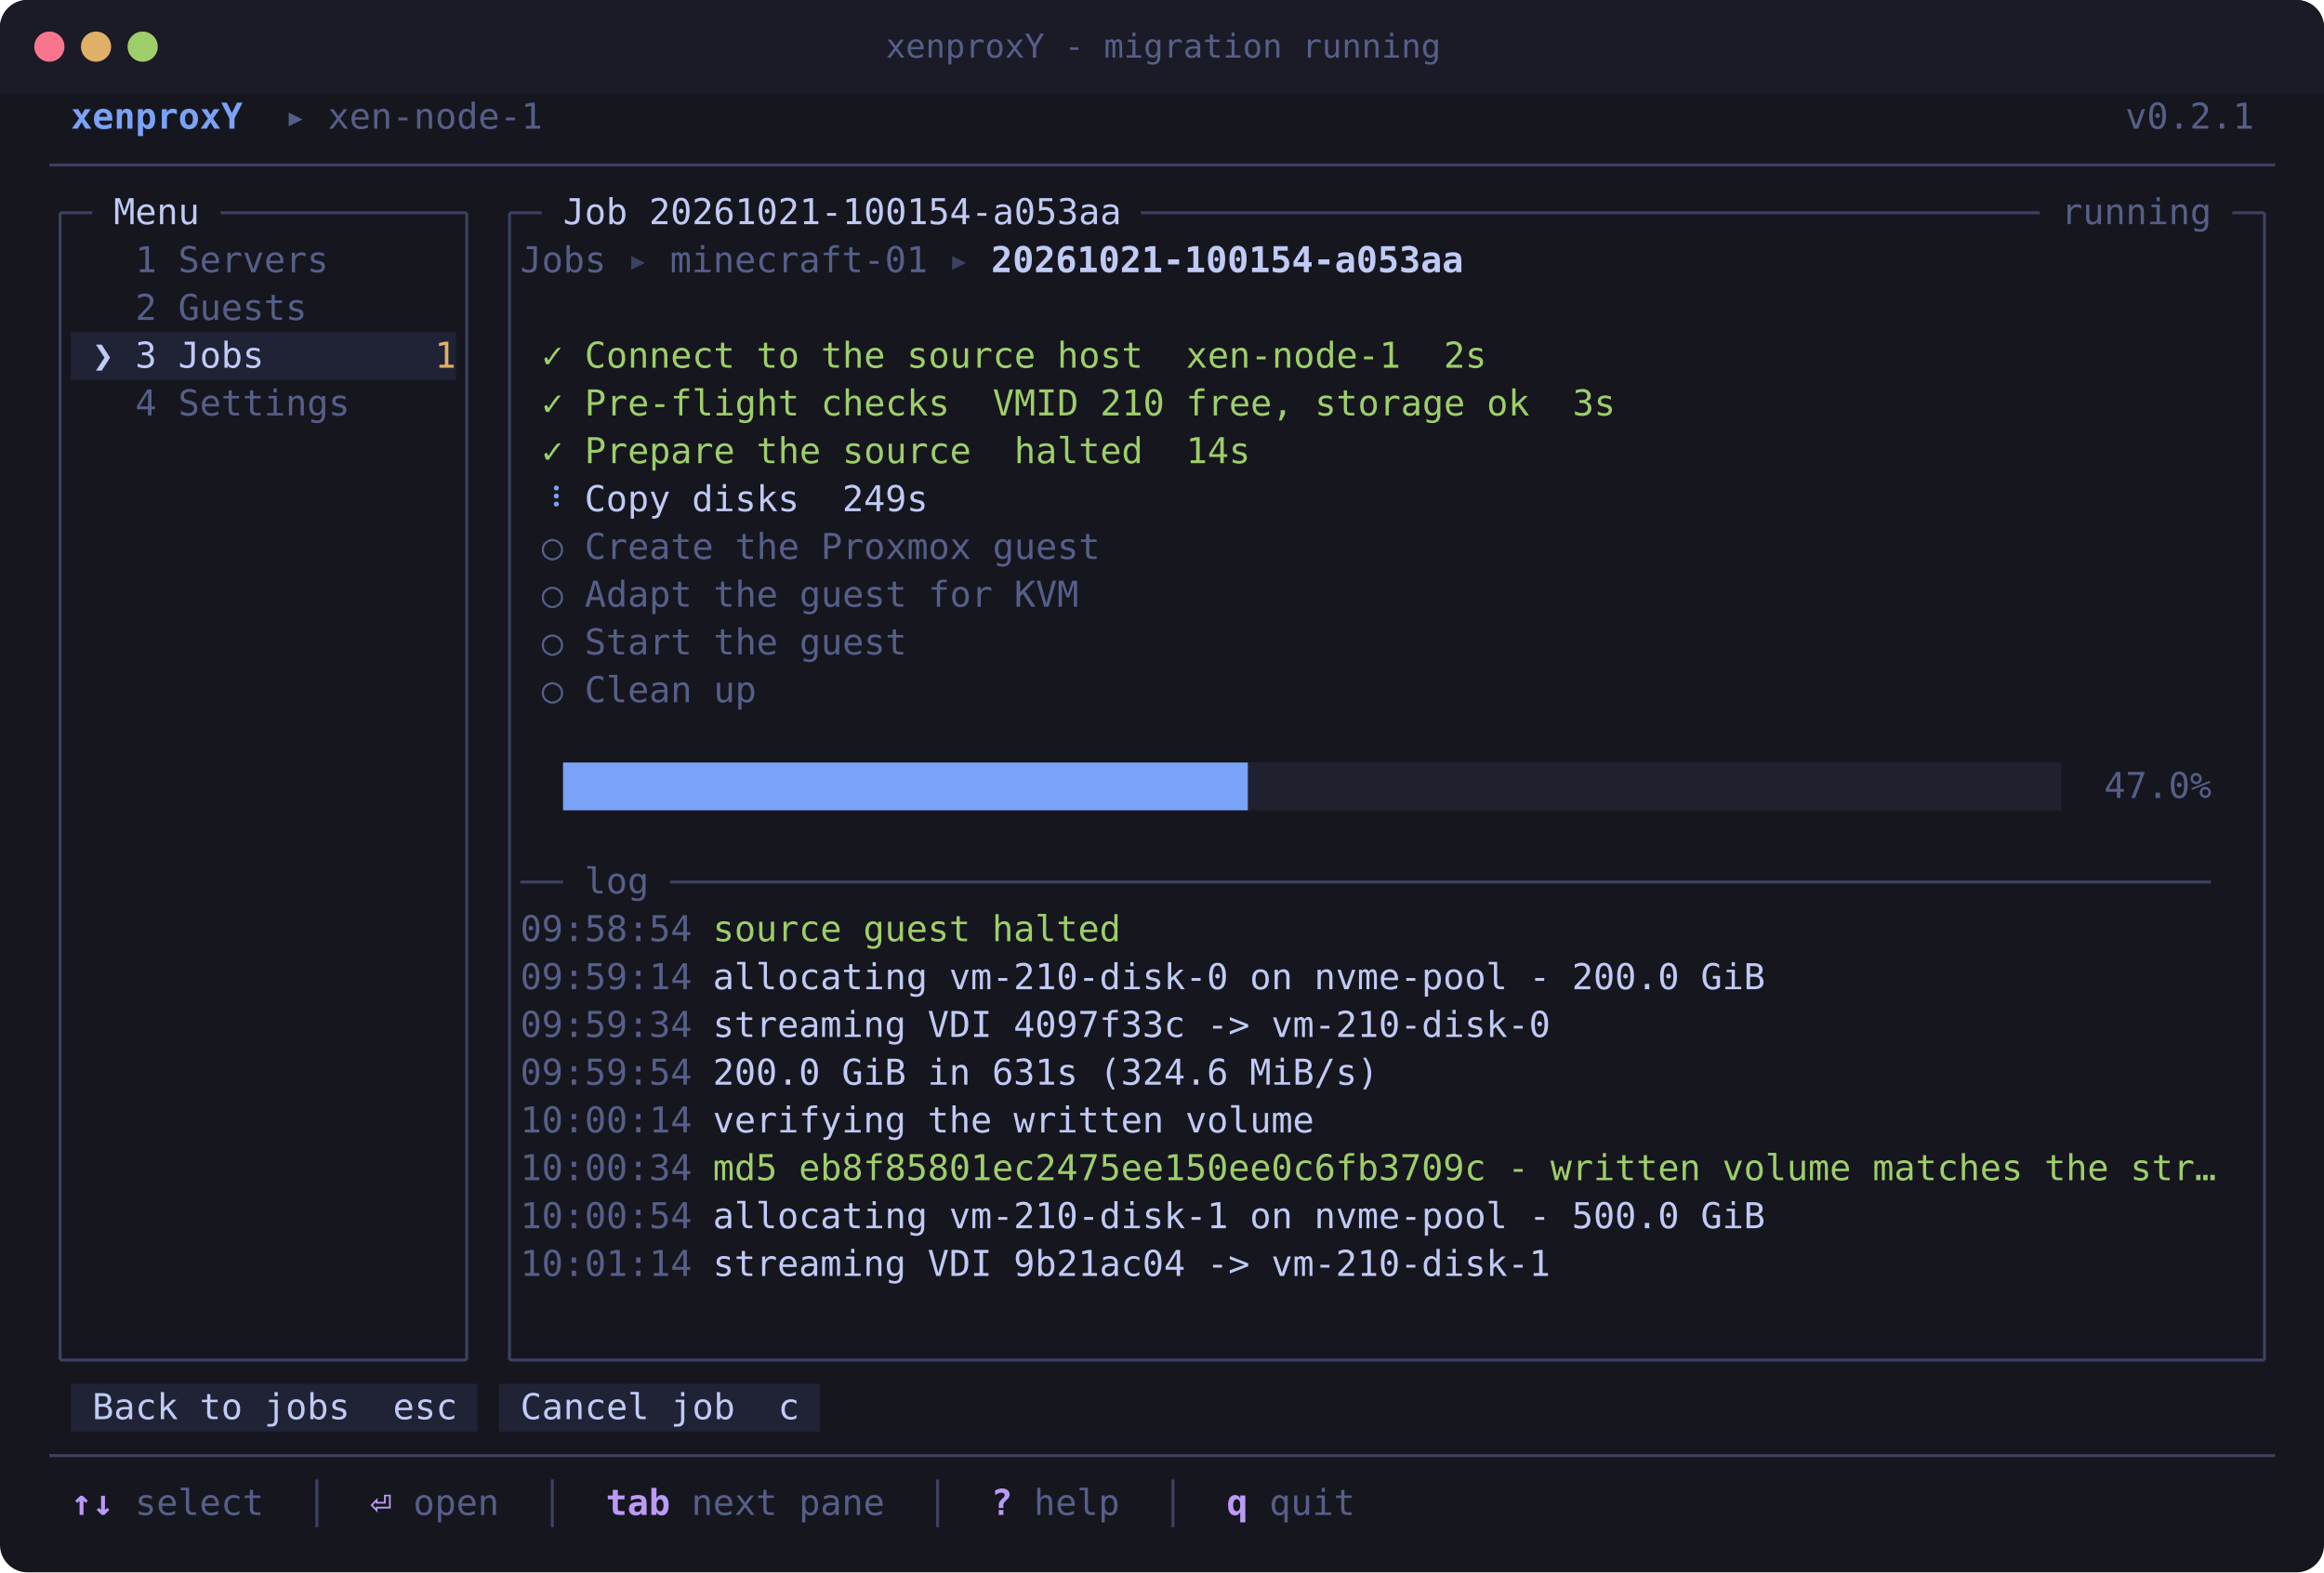
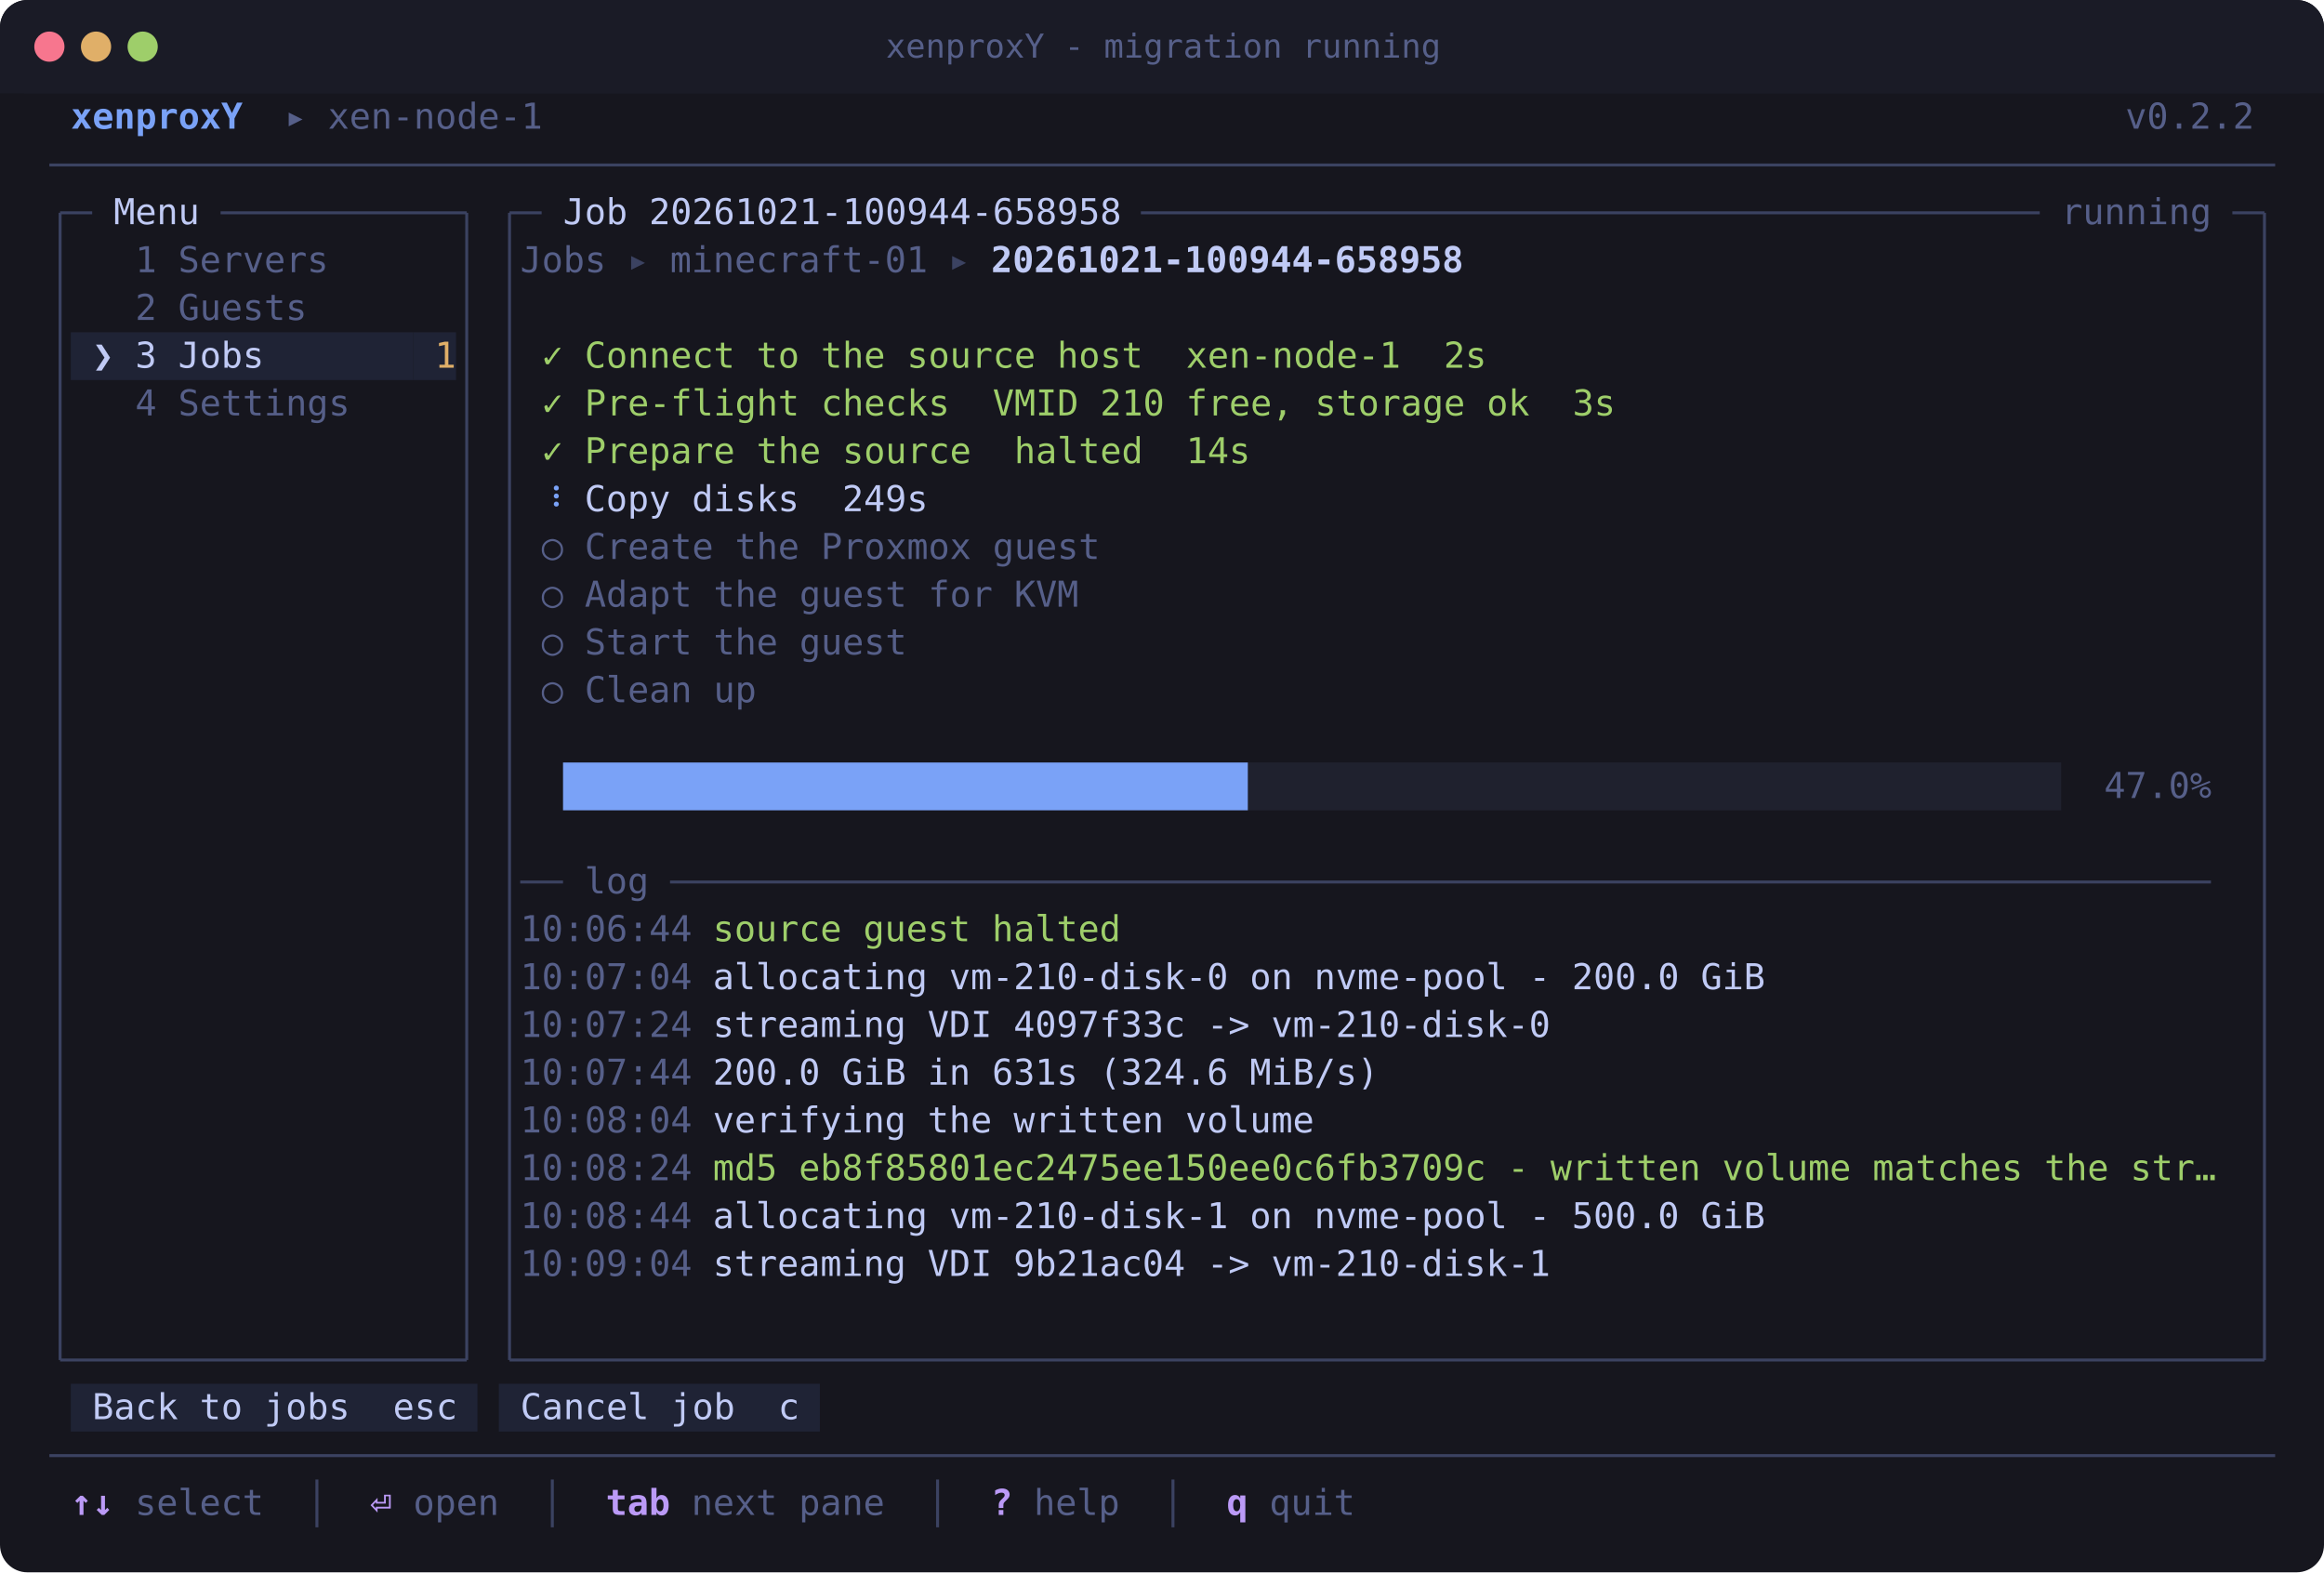
<svg xmlns="http://www.w3.org/2000/svg" width="847" height="573" viewBox="0 0 847 573" font-family="ui-monospace,SFMono-Regular,&quot;SF Mono&quot;,Menlo,Consolas,&quot;DejaVu Sans Mono&quot;,&quot;Liberation Mono&quot;,monospace" font-size="13.0">
  <rect x="0" y="0" width="847" height="573" rx="10" fill="#16161e" />
  <rect x="0" y="0" width="847" height="34" rx="10" fill="#1a1b26" />
  <rect x="0" y="24" width="847" height="10" fill="#1a1b26" />
  <circle cx="18" cy="17" r="5.5" fill="#f7768e" />
  <circle cx="35" cy="17" r="5.5" fill="#e0af68" />
  <circle cx="52" cy="17" r="5.5" fill="#9ece6a" />
  <text x="424" y="21" text-anchor="middle" fill="#565f89" font-size="12.0">xenproxY - migration running</text>
  <text x="18.0" y="46.9" fill="#7aa2f7" xml:space="preserve" textLength="78.00" lengthAdjust="spacing" font-weight="600"> xenproxY </text>
  <text x="96.0" y="46.9" fill="#565f89" xml:space="preserve" textLength="101.40" lengthAdjust="spacing"> ▸ xen-node-1</text>
-   <text x="774.6" y="46.9" fill="#565f89" xml:space="preserve" textLength="54.60" lengthAdjust="spacing">v0.2.1 </text>
+   <text x="774.6" y="46.9" fill="#565f89" xml:space="preserve" textLength="54.60" lengthAdjust="spacing">v0.2.2 </text>
  <text x="33.6" y="81.7" fill="#c0caf5" xml:space="preserve" textLength="46.80" lengthAdjust="spacing"> Menu </text>
-   <text x="197.4" y="81.7" fill="#c0caf5" xml:space="preserve" textLength="218.40" lengthAdjust="spacing"> Job 20261021-100154-a053aa </text>
+   <text x="197.4" y="81.7" fill="#c0caf5" xml:space="preserve" textLength="218.40" lengthAdjust="spacing"> Job 20261021-100944-658958 </text>
  <text x="743.4" y="81.7" fill="#565f89" xml:space="preserve" textLength="70.20" lengthAdjust="spacing"> running </text>
  <text x="25.8" y="99.2" fill="#565f89" xml:space="preserve" textLength="140.40" lengthAdjust="spacing">   1 Servers      </text>
  <text x="189.6" y="99.2" fill="#565f89" xml:space="preserve" textLength="31.20" lengthAdjust="spacing">Jobs</text>
  <text x="220.8" y="99.2" fill="#3b4261" xml:space="preserve" textLength="23.40" lengthAdjust="spacing"> ▸ </text>
  <text x="244.2" y="99.2" fill="#565f89" xml:space="preserve" textLength="93.60" lengthAdjust="spacing">minecraft-01</text>
  <text x="337.8" y="99.2" fill="#3b4261" xml:space="preserve" textLength="23.40" lengthAdjust="spacing"> ▸ </text>
-   <text x="361.2" y="99.2" fill="#c0caf5" xml:space="preserve" textLength="171.60" lengthAdjust="spacing" font-weight="600">20261021-100154-a053aa</text>
+   <text x="361.2" y="99.2" fill="#c0caf5" xml:space="preserve" textLength="171.60" lengthAdjust="spacing" font-weight="600">20261021-100944-658958</text>
  <text x="25.8" y="116.6" fill="#565f89" xml:space="preserve" textLength="140.40" lengthAdjust="spacing">   2 Guests       </text>
  <rect x="25.8" y="121.1" width="124.80" height="17.4" fill="#1f2335" />
  <text x="25.8" y="134.0" fill="#c0caf5" xml:space="preserve" textLength="124.80" lengthAdjust="spacing"> ❯ 3 Jobs       </text>
  <rect x="150.6" y="121.1" width="15.60" height="17.4" fill="#1f2335" />
  <text x="150.6" y="134.0" fill="#e0af68" xml:space="preserve" textLength="15.60" lengthAdjust="spacing"> 1</text>
  <text x="189.6" y="134.0" fill="#9ece6a" xml:space="preserve" textLength="351.00" lengthAdjust="spacing"> ✓ Connect to the source host  xen-node-1  2s</text>
  <text x="25.8" y="151.4" fill="#565f89" xml:space="preserve" textLength="140.40" lengthAdjust="spacing">   4 Settings     </text>
  <text x="189.6" y="151.4" fill="#9ece6a" xml:space="preserve" textLength="397.80" lengthAdjust="spacing"> ✓ Pre-flight checks  VMID 210 free, storage ok  3s</text>
  <text x="189.6" y="168.8" fill="#9ece6a" xml:space="preserve" textLength="265.20" lengthAdjust="spacing"> ✓ Prepare the source  halted  14s</text>
  <text x="197.4" y="186.3" fill="#7aa2f7" xml:space="preserve" textLength="7.80" lengthAdjust="spacing">⠸</text>
  <text x="205.2" y="186.3" fill="#c0caf5" xml:space="preserve" textLength="132.60" lengthAdjust="spacing"> Copy disks  249s</text>
  <text x="189.6" y="203.7" fill="#565f89" xml:space="preserve" textLength="210.60" lengthAdjust="spacing"> ○ Create the Proxmox guest</text>
  <text x="189.6" y="221.1" fill="#565f89" xml:space="preserve" textLength="202.80" lengthAdjust="spacing"> ○ Adapt the guest for KVM</text>
  <text x="189.6" y="238.5" fill="#565f89" xml:space="preserve" textLength="140.40" lengthAdjust="spacing"> ○ Start the guest</text>
  <text x="189.6" y="255.9" fill="#565f89" xml:space="preserve" textLength="85.80" lengthAdjust="spacing"> ○ Clean up</text>
  <rect x="205.20" y="277.88" width="249.60" height="17.42" fill="#7aa2f7" opacity="1.0" />
  <rect x="454.80" y="277.88" width="296.40" height="17.42" fill="#3b4261" opacity="0.25" />
  <text x="751.2" y="290.8" fill="#565f89" xml:space="preserve" textLength="54.60" lengthAdjust="spacing">  47.0%</text>
  <text x="205.2" y="325.6" fill="#565f89" xml:space="preserve" textLength="39.00" lengthAdjust="spacing"> log </text>
-   <text x="189.6" y="343.0" fill="#565f89" xml:space="preserve" textLength="70.20" lengthAdjust="spacing">09:58:54 </text>
+   <text x="189.6" y="343.0" fill="#565f89" xml:space="preserve" textLength="70.20" lengthAdjust="spacing">10:06:44 </text>
  <text x="259.8" y="343.0" fill="#9ece6a" xml:space="preserve" textLength="148.20" lengthAdjust="spacing">source guest halted</text>
-   <text x="189.6" y="360.5" fill="#565f89" xml:space="preserve" textLength="70.20" lengthAdjust="spacing">09:59:14 </text>
+   <text x="189.6" y="360.5" fill="#565f89" xml:space="preserve" textLength="70.20" lengthAdjust="spacing">10:07:04 </text>
  <text x="259.8" y="360.5" fill="#c0caf5" xml:space="preserve" textLength="382.20" lengthAdjust="spacing">allocating vm-210-disk-0 on nvme-pool - 200.0 GiB</text>
-   <text x="189.6" y="377.9" fill="#565f89" xml:space="preserve" textLength="70.20" lengthAdjust="spacing">09:59:34 </text>
+   <text x="189.6" y="377.9" fill="#565f89" xml:space="preserve" textLength="70.20" lengthAdjust="spacing">10:07:24 </text>
  <text x="259.8" y="377.9" fill="#c0caf5" xml:space="preserve" textLength="304.20" lengthAdjust="spacing">streaming VDI 4097f33c -&gt; vm-210-disk-0</text>
-   <text x="189.6" y="395.3" fill="#565f89" xml:space="preserve" textLength="70.20" lengthAdjust="spacing">09:59:54 </text>
+   <text x="189.6" y="395.3" fill="#565f89" xml:space="preserve" textLength="70.20" lengthAdjust="spacing">10:07:44 </text>
  <text x="259.8" y="395.3" fill="#c0caf5" xml:space="preserve" textLength="241.80" lengthAdjust="spacing">200.0 GiB in 631s (324.6 MiB/s)</text>
-   <text x="189.6" y="412.7" fill="#565f89" xml:space="preserve" textLength="70.20" lengthAdjust="spacing">10:00:14 </text>
+   <text x="189.6" y="412.7" fill="#565f89" xml:space="preserve" textLength="70.20" lengthAdjust="spacing">10:08:04 </text>
  <text x="259.8" y="412.7" fill="#c0caf5" xml:space="preserve" textLength="218.40" lengthAdjust="spacing">verifying the written volume</text>
-   <text x="189.6" y="430.1" fill="#565f89" xml:space="preserve" textLength="70.20" lengthAdjust="spacing">10:00:34 </text>
+   <text x="189.6" y="430.1" fill="#565f89" xml:space="preserve" textLength="70.20" lengthAdjust="spacing">10:08:24 </text>
  <text x="259.8" y="430.1" fill="#9ece6a" xml:space="preserve" textLength="546.00" lengthAdjust="spacing">md5 eb8f85801ec2475ee150ee0c6fb3709c - written volume matches the str…</text>
-   <text x="189.6" y="447.6" fill="#565f89" xml:space="preserve" textLength="70.20" lengthAdjust="spacing">10:00:54 </text>
+   <text x="189.6" y="447.6" fill="#565f89" xml:space="preserve" textLength="70.20" lengthAdjust="spacing">10:08:44 </text>
  <text x="259.8" y="447.6" fill="#c0caf5" xml:space="preserve" textLength="382.20" lengthAdjust="spacing">allocating vm-210-disk-1 on nvme-pool - 500.0 GiB</text>
-   <text x="189.6" y="465.0" fill="#565f89" xml:space="preserve" textLength="70.20" lengthAdjust="spacing">10:01:14 </text>
+   <text x="189.6" y="465.0" fill="#565f89" xml:space="preserve" textLength="70.20" lengthAdjust="spacing">10:09:04 </text>
  <text x="259.8" y="465.0" fill="#c0caf5" xml:space="preserve" textLength="304.20" lengthAdjust="spacing">streaming VDI 9b21ac04 -&gt; vm-210-disk-1</text>
  <rect x="25.8" y="504.3" width="148.20" height="17.4" fill="#1f2335" />
  <text x="25.8" y="517.2" fill="#c0caf5" xml:space="preserve" textLength="148.20" lengthAdjust="spacing"> Back to jobs  esc </text>
  <rect x="181.8" y="504.3" width="117.00" height="17.4" fill="#1f2335" />
  <text x="181.8" y="517.2" fill="#c0caf5" xml:space="preserve" textLength="117.00" lengthAdjust="spacing"> Cancel job  c </text>
  <text x="25.8" y="552.1" fill="#bb9af7" xml:space="preserve" textLength="15.60" lengthAdjust="spacing" font-weight="600">↑↓</text>
  <text x="49.2" y="552.1" fill="#565f89" xml:space="preserve" textLength="46.80" lengthAdjust="spacing">select</text>
  <text x="135.0" y="552.1" fill="#bb9af7" xml:space="preserve" textLength="7.80" lengthAdjust="spacing" font-weight="600">⏎</text>
  <text x="150.6" y="552.1" fill="#565f89" xml:space="preserve" textLength="31.20" lengthAdjust="spacing">open</text>
  <text x="220.8" y="552.1" fill="#bb9af7" xml:space="preserve" textLength="23.40" lengthAdjust="spacing" font-weight="600">tab</text>
  <text x="252.0" y="552.1" fill="#565f89" xml:space="preserve" textLength="70.20" lengthAdjust="spacing">next pane</text>
  <text x="361.2" y="552.1" fill="#bb9af7" xml:space="preserve" textLength="7.80" lengthAdjust="spacing" font-weight="600">?</text>
  <text x="376.8" y="552.1" fill="#565f89" xml:space="preserve" textLength="31.20" lengthAdjust="spacing">help</text>
  <text x="447.0" y="552.1" fill="#bb9af7" xml:space="preserve" textLength="7.80" lengthAdjust="spacing" font-weight="600">q</text>
  <text x="462.6" y="552.1" fill="#565f89" xml:space="preserve" textLength="31.20" lengthAdjust="spacing">quit</text>
  <path d="M18.00,60.13L21.90,60.13M21.90,60.13L25.80,60.13M25.80,60.13L29.70,60.13M29.70,60.13L33.60,60.13M33.60,60.13L37.50,60.13M37.50,60.13L41.40,60.13M41.40,60.13L45.30,60.13M45.30,60.13L49.20,60.13M49.20,60.13L53.10,60.13M53.10,60.13L57.00,60.13M57.00,60.13L60.90,60.13M60.90,60.13L64.80,60.13M64.80,60.13L68.70,60.13M68.70,60.13L72.60,60.13M72.60,60.13L76.50,60.13M76.50,60.13L80.40,60.13M80.40,60.13L84.30,60.13M84.30,60.13L88.20,60.13M88.20,60.13L92.10,60.13M92.10,60.13L96.00,60.13M96.00,60.13L99.90,60.13M99.90,60.13L103.80,60.13M103.80,60.13L107.70,60.13M107.70,60.13L111.60,60.13M111.60,60.13L115.50,60.13M115.50,60.13L119.40,60.13M119.40,60.13L123.30,60.13M123.30,60.13L127.20,60.13M127.20,60.13L131.10,60.13M131.10,60.13L135.00,60.13M135.00,60.13L138.90,60.13M138.90,60.13L142.80,60.13M142.80,60.13L146.70,60.13M146.70,60.13L150.60,60.13M150.60,60.13L154.50,60.13M154.50,60.13L158.40,60.13M158.40,60.13L162.30,60.13M162.30,60.13L166.20,60.13M166.20,60.13L170.10,60.13M170.10,60.13L174.00,60.13M174.00,60.13L177.90,60.13M177.90,60.13L181.80,60.13M181.80,60.13L185.70,60.13M185.70,60.13L189.60,60.13M189.60,60.13L193.50,60.13M193.50,60.13L197.40,60.13M197.40,60.13L201.30,60.13M201.30,60.13L205.20,60.13M205.20,60.13L209.10,60.13M209.10,60.13L213.00,60.13M213.00,60.13L216.90,60.13M216.90,60.13L220.80,60.13M220.80,60.13L224.70,60.13M224.70,60.13L228.60,60.13M228.60,60.13L232.50,60.13M232.50,60.13L236.40,60.13M236.40,60.13L240.30,60.13M240.30,60.13L244.20,60.13M244.20,60.13L248.10,60.13M248.10,60.13L252.00,60.13M252.00,60.13L255.90,60.13M255.90,60.13L259.80,60.13M259.80,60.13L263.70,60.13M263.70,60.13L267.60,60.13M267.60,60.13L271.50,60.13M271.50,60.13L275.40,60.13M275.40,60.13L279.30,60.13M279.30,60.13L283.20,60.13M283.20,60.13L287.10,60.13M287.10,60.13L291.00,60.13M291.00,60.13L294.90,60.13M294.90,60.13L298.80,60.13M298.80,60.13L302.70,60.13M302.70,60.13L306.60,60.13M306.60,60.13L310.50,60.13M310.50,60.13L314.40,60.13M314.40,60.13L318.30,60.13M318.30,60.13L322.20,60.13M322.20,60.13L326.10,60.13M326.10,60.13L330.00,60.13M330.00,60.13L333.90,60.13M333.90,60.13L337.80,60.13M337.80,60.13L341.70,60.13M341.70,60.13L345.60,60.13M345.60,60.13L349.50,60.13M349.50,60.13L353.40,60.13M353.40,60.13L357.30,60.13M357.30,60.13L361.20,60.13M361.20,60.13L365.10,60.13M365.10,60.13L369.00,60.13M369.00,60.13L372.90,60.13M372.90,60.13L376.80,60.13M376.80,60.13L380.70,60.13M380.70,60.13L384.60,60.13M384.60,60.13L388.50,60.13M388.50,60.13L392.40,60.13M392.40,60.13L396.30,60.13M396.30,60.13L400.20,60.13M400.20,60.13L404.10,60.13M404.10,60.13L408.00,60.13M408.00,60.13L411.90,60.13M411.90,60.13L415.80,60.13M415.80,60.13L419.70,60.13M419.70,60.13L423.60,60.13M423.60,60.13L427.50,60.13M427.50,60.13L431.40,60.13M431.40,60.13L435.30,60.13M435.30,60.13L439.20,60.13M439.20,60.13L443.10,60.13M443.10,60.13L447.00,60.13M447.00,60.13L450.90,60.13M450.90,60.13L454.80,60.13M454.80,60.13L458.70,60.13M458.70,60.13L462.60,60.13M462.60,60.13L466.50,60.13M466.50,60.13L470.40,60.13M470.40,60.13L474.30,60.13M474.30,60.13L478.20,60.13M478.20,60.13L482.10,60.13M482.10,60.13L486.00,60.13M486.00,60.13L489.90,60.13M489.90,60.13L493.80,60.13M493.80,60.13L497.70,60.13M497.70,60.13L501.60,60.13M501.60,60.13L505.50,60.13M505.50,60.13L509.40,60.13M509.40,60.13L513.30,60.13M513.30,60.13L517.20,60.13M517.20,60.13L521.10,60.13M521.10,60.13L525.00,60.13M525.00,60.13L528.90,60.13M528.90,60.13L532.80,60.13M532.80,60.13L536.70,60.13M536.70,60.13L540.60,60.13M540.60,60.13L544.50,60.13M544.50,60.13L548.40,60.13M548.40,60.13L552.30,60.13M552.30,60.13L556.20,60.13M556.20,60.13L560.10,60.13M560.10,60.13L564.00,60.13M564.00,60.13L567.90,60.13M567.90,60.13L571.80,60.13M571.80,60.13L575.70,60.13M575.70,60.13L579.60,60.13M579.60,60.13L583.50,60.13M583.50,60.13L587.40,60.13M587.40,60.13L591.30,60.13M591.30,60.13L595.20,60.13M595.20,60.13L599.10,60.13M599.10,60.13L603.00,60.13M603.00,60.13L606.90,60.13M606.90,60.13L610.80,60.13M610.80,60.13L614.70,60.13M614.70,60.13L618.60,60.13M618.60,60.13L622.50,60.13M622.50,60.13L626.40,60.13M626.40,60.13L630.30,60.13M630.30,60.13L634.20,60.13M634.20,60.13L638.10,60.13M638.10,60.13L642.00,60.13M642.00,60.13L645.90,60.13M645.90,60.13L649.80,60.13M649.80,60.13L653.70,60.13M653.70,60.13L657.60,60.13M657.60,60.13L661.50,60.13M661.50,60.13L665.40,60.13M665.40,60.13L669.30,60.13M669.30,60.13L673.20,60.13M673.20,60.13L677.10,60.13M677.10,60.13L681.00,60.13M681.00,60.13L684.90,60.13M684.90,60.13L688.80,60.13M688.80,60.13L692.70,60.13M692.70,60.13L696.60,60.13M696.60,60.13L700.50,60.13M700.50,60.13L704.40,60.13M704.40,60.13L708.30,60.13M708.30,60.13L712.20,60.13M712.20,60.13L716.10,60.13M716.10,60.13L720.00,60.13M720.00,60.13L723.90,60.13M723.90,60.13L727.80,60.13M727.80,60.13L731.70,60.13M731.70,60.13L735.60,60.13M735.60,60.13L739.50,60.13M739.50,60.13L743.40,60.13M743.40,60.13L747.30,60.13M747.30,60.13L751.20,60.13M751.20,60.13L755.10,60.13M755.10,60.13L759.00,60.13M759.00,60.13L762.90,60.13M762.90,60.13L766.80,60.13M766.80,60.13L770.70,60.13M770.70,60.13L774.60,60.13M774.60,60.13L778.50,60.13M778.50,60.13L782.40,60.13M782.40,60.13L786.30,60.13M786.30,60.13L790.20,60.13M790.20,60.13L794.10,60.13M794.10,60.13L798.00,60.13M798.00,60.13L801.90,60.13M801.90,60.13L805.80,60.13M805.80,60.13L809.70,60.13M809.70,60.13L813.60,60.13M813.60,60.13L817.50,60.13M817.50,60.13L821.40,60.13M821.40,60.13L825.30,60.13M825.30,60.13L829.20,60.13M21.90,77.55L25.80,77.55M21.90,77.55L21.90,86.26M25.80,77.55L29.70,77.55M29.70,77.55L33.60,77.55M80.40,77.55L84.30,77.55M84.30,77.55L88.20,77.55M88.20,77.55L92.10,77.55M92.10,77.55L96.00,77.55M96.00,77.55L99.90,77.55M99.90,77.55L103.80,77.55M103.80,77.55L107.70,77.55M107.70,77.55L111.60,77.55M111.60,77.55L115.50,77.55M115.50,77.55L119.40,77.55M119.40,77.55L123.30,77.55M123.30,77.55L127.20,77.55M127.20,77.55L131.10,77.55M131.10,77.55L135.00,77.55M135.00,77.55L138.90,77.55M138.90,77.55L142.80,77.55M142.80,77.55L146.70,77.55M146.70,77.55L150.60,77.55M150.60,77.55L154.50,77.55M154.50,77.55L158.40,77.55M158.40,77.55L162.30,77.55M162.30,77.55L166.20,77.55M166.20,77.55L170.10,77.55M170.10,77.55L170.10,86.26M185.70,77.55L189.60,77.55M185.70,77.55L185.70,86.26M189.60,77.55L193.50,77.55M193.50,77.55L197.40,77.55M415.80,77.55L419.70,77.55M419.70,77.55L423.60,77.55M423.60,77.55L427.50,77.55M427.50,77.55L431.40,77.55M431.40,77.55L435.30,77.55M435.30,77.55L439.20,77.55M439.20,77.55L443.10,77.55M443.10,77.55L447.00,77.55M447.00,77.55L450.90,77.55M450.90,77.55L454.80,77.55M454.80,77.55L458.70,77.55M458.70,77.55L462.60,77.55M462.60,77.55L466.50,77.55M466.50,77.55L470.40,77.55M470.40,77.55L474.30,77.55M474.30,77.55L478.20,77.55M478.20,77.55L482.10,77.55M482.10,77.55L486.00,77.55M486.00,77.55L489.90,77.55M489.90,77.55L493.80,77.55M493.80,77.55L497.70,77.55M497.70,77.55L501.60,77.55M501.60,77.55L505.50,77.55M505.50,77.55L509.40,77.55M509.40,77.55L513.30,77.55M513.30,77.55L517.20,77.55M517.20,77.55L521.10,77.55M521.10,77.55L525.00,77.55M525.00,77.55L528.90,77.55M528.90,77.55L532.80,77.55M532.80,77.55L536.70,77.55M536.70,77.55L540.60,77.55M540.60,77.55L544.50,77.55M544.50,77.55L548.40,77.55M548.40,77.55L552.30,77.55M552.30,77.55L556.20,77.55M556.20,77.55L560.10,77.55M560.10,77.55L564.00,77.55M564.00,77.55L567.90,77.55M567.90,77.55L571.80,77.55M571.80,77.55L575.70,77.55M575.70,77.55L579.60,77.55M579.60,77.55L583.50,77.55M583.50,77.55L587.40,77.55M587.40,77.55L591.30,77.55M591.30,77.55L595.20,77.55M595.20,77.55L599.10,77.55M599.10,77.55L603.00,77.55M603.00,77.55L606.90,77.55M606.90,77.55L610.80,77.55M610.80,77.55L614.70,77.55M614.70,77.55L618.60,77.55M618.60,77.55L622.50,77.55M622.50,77.55L626.40,77.55M626.40,77.55L630.30,77.55M630.30,77.55L634.20,77.55M634.20,77.55L638.10,77.55M638.10,77.55L642.00,77.55M642.00,77.55L645.90,77.55M645.90,77.55L649.80,77.55M649.80,77.55L653.70,77.55M653.70,77.55L657.60,77.55M657.60,77.55L661.50,77.55M661.50,77.55L665.40,77.55M665.40,77.55L669.30,77.55M669.30,77.55L673.20,77.55M673.20,77.55L677.10,77.55M677.10,77.55L681.00,77.55M681.00,77.55L684.90,77.55M684.90,77.55L688.80,77.55M688.80,77.55L692.70,77.55M692.70,77.55L696.60,77.55M696.60,77.55L700.50,77.55M700.50,77.55L704.40,77.55M704.40,77.55L708.30,77.55M708.30,77.55L712.20,77.55M712.20,77.55L716.10,77.55M716.10,77.55L720.00,77.55M720.00,77.55L723.90,77.55M723.90,77.55L727.80,77.55M727.80,77.55L731.70,77.55M731.70,77.55L735.60,77.55M735.60,77.55L739.50,77.55M739.50,77.55L743.40,77.55M813.60,77.55L817.50,77.55M817.50,77.55L821.40,77.55M821.40,77.55L825.30,77.55M825.30,77.55L825.30,86.26M21.90,86.26L21.90,94.97M21.90,94.97L21.90,103.68M170.10,86.26L170.10,94.97M170.10,94.97L170.10,103.68M185.70,86.26L185.70,94.97M185.70,94.97L185.70,103.68M825.30,86.26L825.30,94.97M825.30,94.97L825.30,103.68M21.90,103.68L21.90,112.39M21.90,112.39L21.90,121.10M170.10,103.68L170.10,112.39M170.10,112.39L170.10,121.10M185.70,103.68L185.70,112.39M185.70,112.39L185.70,121.10M825.30,103.68L825.30,112.39M825.30,112.39L825.30,121.10M21.90,121.10L21.90,129.81M21.90,129.81L21.90,138.52M170.10,121.10L170.10,129.81M170.10,129.81L170.10,138.52M185.70,121.10L185.70,129.81M185.70,129.81L185.70,138.52M825.30,121.10L825.30,129.81M825.30,129.81L825.30,138.52M21.90,138.52L21.90,147.23M21.90,147.23L21.90,155.94M170.10,138.52L170.10,147.23M170.10,147.23L170.10,155.94M185.70,138.52L185.70,147.23M185.70,147.23L185.70,155.94M825.30,138.52L825.30,147.23M825.30,147.23L825.30,155.94M21.90,155.94L21.90,164.65M21.90,164.65L21.90,173.36M170.10,155.94L170.10,164.65M170.10,164.65L170.10,173.36M185.70,155.94L185.70,164.65M185.70,164.65L185.70,173.36M825.30,155.94L825.30,164.65M825.30,164.65L825.30,173.36M21.90,173.36L21.90,182.07M21.90,182.07L21.90,190.78M170.10,173.36L170.10,182.07M170.10,182.07L170.10,190.78M185.70,173.36L185.70,182.07M185.70,182.07L185.70,190.78M825.30,173.36L825.30,182.07M825.30,182.07L825.30,190.78M21.90,190.78L21.90,199.49M21.90,199.49L21.90,208.20M170.10,190.78L170.10,199.49M170.10,199.49L170.10,208.20M185.70,190.78L185.70,199.49M185.70,199.49L185.70,208.20M825.30,190.78L825.30,199.49M825.30,199.49L825.30,208.20M21.90,208.20L21.90,216.91M21.90,216.91L21.90,225.62M170.10,208.20L170.10,216.91M170.10,216.91L170.10,225.62M185.70,208.20L185.70,216.91M185.70,216.91L185.70,225.62M825.30,208.20L825.30,216.91M825.30,216.91L825.30,225.62M21.90,225.62L21.90,234.33M21.90,234.33L21.90,243.04M170.10,225.62L170.10,234.33M170.10,234.33L170.10,243.04M185.70,225.62L185.70,234.33M185.70,234.33L185.70,243.04M825.30,225.62L825.30,234.33M825.30,234.33L825.30,243.04M21.90,243.04L21.90,251.75M21.90,251.75L21.90,260.46M170.10,243.04L170.10,251.75M170.10,251.75L170.10,260.46M185.70,243.04L185.70,251.75M185.70,251.75L185.70,260.46M825.30,243.04L825.30,251.75M825.30,251.75L825.30,260.46M21.90,260.46L21.90,269.17M21.90,269.17L21.90,277.88M170.10,260.46L170.10,269.17M170.10,269.17L170.10,277.88M185.70,260.46L185.70,269.17M185.70,269.17L185.70,277.88M825.30,260.46L825.30,269.17M825.30,269.17L825.30,277.88M21.90,277.88L21.90,286.59M21.90,286.59L21.90,295.30M170.10,277.88L170.10,286.59M170.10,286.59L170.10,295.30M185.70,277.88L185.70,286.59M185.70,286.59L185.70,295.30M825.30,277.88L825.30,286.59M825.30,286.59L825.30,295.30M21.90,295.30L21.90,304.01M21.90,304.01L21.90,312.72M170.10,295.30L170.10,304.01M170.10,304.01L170.10,312.72M185.70,295.30L185.70,304.01M185.70,304.01L185.70,312.72M825.30,295.30L825.30,304.01M825.30,304.01L825.30,312.72M21.90,312.72L21.90,321.43M21.90,321.43L21.90,330.14M170.10,312.72L170.10,321.43M170.10,321.43L170.10,330.14M185.70,312.72L185.70,321.43M185.70,321.43L185.70,330.14M189.60,321.43L193.50,321.43M193.50,321.43L197.40,321.43M197.40,321.43L201.30,321.43M201.30,321.43L205.20,321.43M244.20,321.43L248.10,321.43M248.10,321.43L252.00,321.43M252.00,321.43L255.90,321.43M255.90,321.43L259.80,321.43M259.80,321.43L263.70,321.43M263.70,321.43L267.60,321.43M267.60,321.43L271.50,321.43M271.50,321.43L275.40,321.43M275.40,321.43L279.30,321.43M279.30,321.43L283.20,321.43M283.20,321.43L287.10,321.43M287.10,321.43L291.00,321.43M291.00,321.43L294.90,321.43M294.90,321.43L298.80,321.43M298.80,321.43L302.70,321.43M302.70,321.43L306.60,321.43M306.60,321.43L310.50,321.43M310.50,321.43L314.40,321.43M314.40,321.43L318.30,321.43M318.30,321.43L322.20,321.43M322.20,321.43L326.10,321.43M326.10,321.43L330.00,321.43M330.00,321.43L333.90,321.43M333.90,321.43L337.80,321.43M337.80,321.43L341.70,321.43M341.70,321.43L345.60,321.43M345.60,321.43L349.50,321.43M349.50,321.43L353.40,321.43M353.40,321.43L357.30,321.43M357.30,321.43L361.20,321.43M361.20,321.43L365.10,321.43M365.10,321.43L369.00,321.43M369.00,321.43L372.90,321.43M372.90,321.43L376.80,321.43M376.80,321.43L380.70,321.43M380.70,321.43L384.60,321.43M384.60,321.43L388.50,321.43M388.50,321.43L392.40,321.43M392.40,321.43L396.30,321.43M396.30,321.43L400.20,321.43M400.20,321.43L404.10,321.43M404.10,321.43L408.00,321.43M408.00,321.43L411.90,321.43M411.90,321.43L415.80,321.43M415.80,321.43L419.70,321.43M419.70,321.43L423.60,321.43M423.60,321.43L427.50,321.43M427.50,321.43L431.40,321.43M431.40,321.43L435.30,321.43M435.30,321.43L439.20,321.43M439.20,321.43L443.10,321.43M443.10,321.43L447.00,321.43M447.00,321.43L450.90,321.43M450.90,321.43L454.80,321.43M454.80,321.43L458.70,321.43M458.70,321.43L462.60,321.43M462.60,321.43L466.50,321.43M466.50,321.43L470.40,321.43M470.40,321.43L474.30,321.43M474.30,321.43L478.20,321.43M478.20,321.43L482.10,321.43M482.10,321.43L486.00,321.43M486.00,321.43L489.90,321.43M489.90,321.43L493.80,321.43M493.80,321.43L497.70,321.43M497.70,321.43L501.60,321.43M501.60,321.43L505.50,321.43M505.50,321.43L509.40,321.43M509.40,321.43L513.30,321.43M513.30,321.43L517.20,321.43M517.20,321.43L521.10,321.43M521.10,321.43L525.00,321.43M525.00,321.43L528.90,321.43M528.90,321.43L532.80,321.43M532.80,321.43L536.70,321.43M536.70,321.43L540.60,321.43M540.60,321.43L544.50,321.43M544.50,321.43L548.40,321.43M548.40,321.43L552.30,321.43M552.30,321.43L556.20,321.43M556.20,321.43L560.10,321.43M560.10,321.43L564.00,321.43M564.00,321.43L567.90,321.43M567.90,321.43L571.80,321.43M571.80,321.43L575.70,321.43M575.70,321.43L579.60,321.43M579.60,321.43L583.50,321.43M583.50,321.43L587.40,321.43M587.40,321.43L591.30,321.43M591.30,321.43L595.20,321.43M595.20,321.43L599.10,321.43M599.10,321.43L603.00,321.43M603.00,321.43L606.90,321.43M606.90,321.43L610.80,321.43M610.80,321.43L614.70,321.43M614.70,321.43L618.60,321.43M618.60,321.43L622.50,321.43M622.50,321.43L626.40,321.43M626.40,321.43L630.30,321.43M630.30,321.43L634.20,321.43M634.20,321.43L638.10,321.43M638.10,321.43L642.00,321.43M642.00,321.43L645.90,321.43M645.90,321.43L649.80,321.43M649.80,321.43L653.70,321.43M653.70,321.43L657.60,321.43M657.60,321.43L661.50,321.43M661.50,321.43L665.40,321.43M665.40,321.43L669.30,321.43M669.30,321.43L673.20,321.43M673.20,321.43L677.10,321.43M677.10,321.43L681.00,321.43M681.00,321.43L684.90,321.43M684.90,321.43L688.80,321.43M688.80,321.43L692.70,321.43M692.70,321.43L696.60,321.43M696.60,321.43L700.50,321.43M700.50,321.43L704.40,321.43M704.40,321.43L708.30,321.43M708.30,321.43L712.20,321.43M712.20,321.43L716.10,321.43M716.10,321.43L720.00,321.43M720.00,321.43L723.90,321.43M723.90,321.43L727.80,321.43M727.80,321.43L731.70,321.43M731.70,321.43L735.60,321.43M735.60,321.43L739.50,321.43M739.50,321.43L743.40,321.43M743.40,321.43L747.30,321.43M747.30,321.43L751.20,321.43M751.20,321.43L755.10,321.43M755.10,321.43L759.00,321.43M759.00,321.43L762.90,321.43M762.90,321.43L766.80,321.43M766.80,321.43L770.70,321.43M770.70,321.43L774.60,321.43M774.60,321.43L778.50,321.43M778.50,321.43L782.40,321.43M782.40,321.43L786.30,321.43M786.30,321.43L790.20,321.43M790.20,321.43L794.10,321.43M794.10,321.43L798.00,321.43M798.00,321.43L801.90,321.43M801.90,321.43L805.80,321.43M825.30,312.72L825.30,321.43M825.30,321.43L825.30,330.14M21.90,330.14L21.90,338.85M21.90,338.85L21.90,347.56M170.10,330.14L170.10,338.85M170.10,338.85L170.10,347.56M185.70,330.14L185.70,338.85M185.70,338.85L185.70,347.56M825.30,330.14L825.30,338.85M825.30,338.85L825.30,347.56M21.90,347.56L21.90,356.27M21.90,356.27L21.90,364.98M170.10,347.56L170.10,356.27M170.10,356.27L170.10,364.98M185.70,347.56L185.70,356.27M185.70,356.27L185.70,364.98M825.30,347.56L825.30,356.27M825.30,356.27L825.30,364.98M21.90,364.98L21.90,373.69M21.90,373.69L21.90,382.40M170.10,364.98L170.10,373.69M170.10,373.69L170.10,382.40M185.70,364.98L185.70,373.69M185.70,373.69L185.70,382.40M825.30,364.98L825.30,373.69M825.30,373.69L825.30,382.40M21.90,382.40L21.90,391.11M21.90,391.11L21.90,399.82M170.10,382.40L170.10,391.11M170.10,391.11L170.10,399.82M185.70,382.40L185.70,391.11M185.70,391.11L185.70,399.82M825.30,382.40L825.30,391.11M825.30,391.11L825.30,399.82M21.90,399.82L21.90,408.53M21.90,408.53L21.90,417.24M170.10,399.82L170.10,408.53M170.10,408.53L170.10,417.24M185.70,399.82L185.70,408.53M185.70,408.53L185.70,417.24M825.30,399.82L825.30,408.53M825.30,408.53L825.30,417.24M21.90,417.24L21.90,425.95M21.90,425.95L21.90,434.66M170.10,417.24L170.10,425.95M170.10,425.95L170.10,434.66M185.70,417.24L185.70,425.95M185.70,425.95L185.70,434.66M825.30,417.24L825.30,425.95M825.30,425.95L825.30,434.66M21.90,434.66L21.90,443.37M21.90,443.37L21.90,452.08M170.10,434.66L170.10,443.37M170.10,443.37L170.10,452.08M185.70,434.66L185.70,443.37M185.70,443.37L185.70,452.08M825.30,434.66L825.30,443.37M825.30,443.37L825.30,452.08M21.90,452.08L21.90,460.79M21.90,460.79L21.90,469.50M170.10,452.08L170.10,460.79M170.10,460.79L170.10,469.50M185.70,452.08L185.70,460.79M185.70,460.79L185.70,469.50M825.30,452.08L825.30,460.79M825.30,460.79L825.30,469.50M21.90,469.50L21.90,478.21M21.90,478.21L21.90,486.92M170.10,469.50L170.10,478.21M170.10,478.21L170.10,486.92M185.70,469.50L185.70,478.21M185.70,478.21L185.70,486.92M825.30,469.50L825.30,478.21M825.30,478.21L825.30,486.92M21.90,495.63L25.80,495.63M21.90,486.92L21.90,495.63M25.80,495.63L29.70,495.63M29.70,495.63L33.60,495.63M33.60,495.63L37.50,495.63M37.50,495.63L41.40,495.63M41.40,495.63L45.30,495.63M45.30,495.63L49.20,495.63M49.20,495.63L53.10,495.63M53.10,495.63L57.00,495.63M57.00,495.63L60.90,495.63M60.90,495.63L64.80,495.63M64.80,495.63L68.70,495.63M68.70,495.63L72.60,495.63M72.60,495.63L76.50,495.63M76.50,495.63L80.40,495.63M80.40,495.63L84.30,495.63M84.30,495.63L88.20,495.63M88.20,495.63L92.10,495.63M92.10,495.63L96.00,495.63M96.00,495.63L99.90,495.63M99.90,495.63L103.80,495.63M103.80,495.63L107.70,495.63M107.70,495.63L111.60,495.63M111.60,495.63L115.50,495.63M115.50,495.63L119.40,495.63M119.40,495.63L123.30,495.63M123.30,495.63L127.20,495.63M127.20,495.63L131.10,495.63M131.10,495.63L135.00,495.63M135.00,495.63L138.90,495.63M138.90,495.63L142.80,495.63M142.80,495.63L146.70,495.63M146.70,495.63L150.60,495.63M150.60,495.63L154.50,495.63M154.50,495.63L158.40,495.63M158.40,495.63L162.30,495.63M162.30,495.63L166.20,495.63M166.20,495.63L170.10,495.63M170.10,486.92L170.10,495.63M185.70,495.63L189.60,495.63M185.70,486.92L185.70,495.63M189.60,495.63L193.50,495.63M193.50,495.63L197.40,495.63M197.40,495.63L201.30,495.63M201.30,495.63L205.20,495.63M205.20,495.63L209.10,495.63M209.10,495.63L213.00,495.63M213.00,495.63L216.90,495.63M216.90,495.63L220.80,495.63M220.80,495.63L224.70,495.63M224.70,495.63L228.60,495.63M228.60,495.63L232.50,495.63M232.50,495.63L236.40,495.63M236.40,495.63L240.30,495.63M240.30,495.63L244.20,495.63M244.20,495.63L248.10,495.63M248.10,495.63L252.00,495.63M252.00,495.63L255.90,495.63M255.90,495.63L259.80,495.63M259.80,495.63L263.70,495.63M263.70,495.63L267.60,495.63M267.60,495.63L271.50,495.63M271.50,495.63L275.40,495.63M275.40,495.63L279.30,495.63M279.30,495.63L283.20,495.63M283.20,495.63L287.10,495.63M287.10,495.63L291.00,495.63M291.00,495.63L294.90,495.63M294.90,495.63L298.80,495.63M298.80,495.63L302.70,495.63M302.70,495.63L306.60,495.63M306.60,495.63L310.50,495.63M310.50,495.63L314.40,495.63M314.40,495.63L318.30,495.63M318.30,495.63L322.20,495.63M322.20,495.63L326.10,495.63M326.10,495.63L330.00,495.63M330.00,495.63L333.90,495.63M333.90,495.63L337.80,495.63M337.80,495.63L341.70,495.63M341.70,495.63L345.60,495.63M345.60,495.63L349.50,495.63M349.50,495.63L353.40,495.63M353.40,495.63L357.30,495.63M357.30,495.63L361.20,495.63M361.20,495.63L365.10,495.63M365.10,495.63L369.00,495.63M369.00,495.63L372.90,495.63M372.90,495.63L376.80,495.63M376.80,495.63L380.70,495.63M380.70,495.63L384.60,495.63M384.60,495.63L388.50,495.63M388.50,495.63L392.40,495.63M392.40,495.63L396.30,495.63M396.30,495.63L400.20,495.63M400.20,495.63L404.10,495.63M404.10,495.63L408.00,495.63M408.00,495.63L411.90,495.63M411.90,495.63L415.80,495.63M415.80,495.63L419.70,495.63M419.70,495.63L423.60,495.63M423.60,495.63L427.50,495.63M427.50,495.63L431.40,495.63M431.40,495.63L435.30,495.63M435.30,495.63L439.20,495.63M439.20,495.63L443.10,495.63M443.10,495.63L447.00,495.63M447.00,495.63L450.90,495.63M450.90,495.63L454.80,495.63M454.80,495.63L458.70,495.63M458.70,495.63L462.60,495.63M462.60,495.63L466.50,495.63M466.50,495.63L470.40,495.63M470.40,495.63L474.30,495.63M474.30,495.63L478.20,495.63M478.20,495.63L482.10,495.63M482.10,495.63L486.00,495.63M486.00,495.63L489.90,495.63M489.90,495.63L493.80,495.63M493.80,495.63L497.70,495.63M497.70,495.63L501.60,495.63M501.60,495.63L505.50,495.63M505.50,495.63L509.40,495.63M509.40,495.63L513.30,495.63M513.30,495.63L517.20,495.63M517.20,495.63L521.10,495.63M521.10,495.63L525.00,495.63M525.00,495.63L528.90,495.63M528.90,495.63L532.80,495.63M532.80,495.63L536.70,495.63M536.70,495.63L540.60,495.63M540.60,495.63L544.50,495.63M544.50,495.63L548.40,495.63M548.40,495.63L552.30,495.63M552.30,495.63L556.20,495.63M556.20,495.63L560.10,495.63M560.10,495.63L564.00,495.63M564.00,495.63L567.90,495.63M567.90,495.63L571.80,495.63M571.80,495.63L575.70,495.63M575.70,495.63L579.60,495.63M579.60,495.63L583.50,495.63M583.50,495.63L587.40,495.63M587.40,495.63L591.30,495.63M591.30,495.63L595.20,495.63M595.20,495.63L599.10,495.63M599.10,495.63L603.00,495.63M603.00,495.63L606.90,495.63M606.90,495.63L610.80,495.63M610.80,495.63L614.70,495.63M614.70,495.63L618.60,495.63M618.60,495.63L622.50,495.63M622.50,495.63L626.40,495.63M626.40,495.63L630.30,495.63M630.30,495.63L634.20,495.63M634.20,495.63L638.10,495.63M638.10,495.63L642.00,495.63M642.00,495.63L645.90,495.63M645.90,495.63L649.80,495.63M649.80,495.63L653.70,495.63M653.70,495.63L657.60,495.63M657.60,495.63L661.50,495.63M661.50,495.63L665.40,495.63M665.40,495.63L669.30,495.63M669.30,495.63L673.20,495.63M673.20,495.63L677.10,495.63M677.10,495.63L681.00,495.63M681.00,495.63L684.90,495.63M684.90,495.63L688.80,495.63M688.80,495.63L692.70,495.63M692.70,495.63L696.60,495.63M696.60,495.63L700.50,495.63M700.50,495.63L704.40,495.63M704.40,495.63L708.30,495.63M708.30,495.63L712.20,495.63M712.20,495.63L716.10,495.63M716.10,495.63L720.00,495.63M720.00,495.63L723.90,495.63M723.90,495.63L727.80,495.63M727.80,495.63L731.70,495.63M731.70,495.63L735.60,495.63M735.60,495.63L739.50,495.63M739.50,495.63L743.40,495.63M743.40,495.63L747.30,495.63M747.30,495.63L751.20,495.63M751.20,495.63L755.10,495.63M755.10,495.63L759.00,495.63M759.00,495.63L762.90,495.63M762.90,495.63L766.80,495.63M766.80,495.63L770.70,495.63M770.70,495.63L774.60,495.63M774.60,495.63L778.50,495.63M778.50,495.63L782.40,495.63M782.40,495.63L786.30,495.63M786.30,495.63L790.20,495.63M790.20,495.63L794.10,495.63M794.10,495.63L798.00,495.63M798.00,495.63L801.90,495.63M801.90,495.63L805.80,495.63M805.80,495.63L809.70,495.63M809.70,495.63L813.60,495.63M813.60,495.63L817.50,495.63M817.50,495.63L821.40,495.63M821.40,495.63L825.30,495.63M825.30,486.92L825.30,495.63M18.00,530.47L21.90,530.47M21.90,530.47L25.80,530.47M25.80,530.47L29.70,530.47M29.70,530.47L33.60,530.47M33.60,530.47L37.50,530.47M37.50,530.47L41.40,530.47M41.40,530.47L45.30,530.47M45.30,530.47L49.20,530.47M49.20,530.47L53.10,530.47M53.10,530.47L57.00,530.47M57.00,530.47L60.90,530.47M60.90,530.47L64.80,530.47M64.80,530.47L68.70,530.47M68.70,530.47L72.60,530.47M72.60,530.47L76.50,530.47M76.50,530.47L80.40,530.47M80.40,530.47L84.30,530.47M84.30,530.47L88.20,530.47M88.20,530.47L92.10,530.47M92.10,530.47L96.00,530.47M96.00,530.47L99.90,530.47M99.90,530.47L103.80,530.47M103.80,530.47L107.70,530.47M107.70,530.47L111.60,530.47M111.60,530.47L115.50,530.47M115.50,530.47L119.40,530.47M119.40,530.47L123.30,530.47M123.30,530.47L127.20,530.47M127.20,530.47L131.10,530.47M131.10,530.47L135.00,530.47M135.00,530.47L138.90,530.47M138.90,530.47L142.80,530.47M142.80,530.47L146.70,530.47M146.70,530.47L150.60,530.47M150.60,530.47L154.50,530.47M154.50,530.47L158.40,530.47M158.40,530.47L162.30,530.47M162.30,530.47L166.20,530.47M166.20,530.47L170.10,530.47M170.10,530.47L174.00,530.47M174.00,530.47L177.90,530.47M177.90,530.47L181.80,530.47M181.80,530.47L185.70,530.47M185.70,530.47L189.60,530.47M189.60,530.47L193.50,530.47M193.50,530.47L197.40,530.47M197.40,530.47L201.30,530.47M201.30,530.47L205.20,530.47M205.20,530.47L209.10,530.47M209.10,530.47L213.00,530.47M213.00,530.47L216.90,530.47M216.90,530.47L220.80,530.47M220.80,530.47L224.70,530.47M224.70,530.47L228.60,530.47M228.60,530.47L232.50,530.47M232.50,530.47L236.40,530.47M236.40,530.47L240.30,530.47M240.30,530.47L244.20,530.47M244.20,530.47L248.10,530.47M248.10,530.47L252.00,530.47M252.00,530.47L255.90,530.47M255.90,530.47L259.80,530.47M259.80,530.47L263.70,530.47M263.70,530.47L267.60,530.47M267.60,530.47L271.50,530.47M271.50,530.47L275.40,530.47M275.40,530.47L279.30,530.47M279.30,530.47L283.20,530.47M283.20,530.47L287.10,530.47M287.10,530.47L291.00,530.47M291.00,530.47L294.90,530.47M294.90,530.47L298.80,530.47M298.80,530.47L302.70,530.47M302.70,530.47L306.60,530.47M306.60,530.47L310.50,530.47M310.50,530.47L314.40,530.47M314.40,530.47L318.30,530.47M318.30,530.47L322.20,530.47M322.20,530.47L326.10,530.47M326.10,530.47L330.00,530.47M330.00,530.47L333.90,530.47M333.90,530.47L337.80,530.47M337.80,530.47L341.70,530.47M341.70,530.47L345.60,530.47M345.60,530.47L349.50,530.47M349.50,530.47L353.40,530.47M353.40,530.47L357.30,530.47M357.30,530.47L361.20,530.47M361.20,530.47L365.10,530.47M365.10,530.47L369.00,530.47M369.00,530.47L372.90,530.47M372.90,530.47L376.80,530.47M376.80,530.47L380.70,530.47M380.70,530.47L384.60,530.47M384.60,530.47L388.50,530.47M388.50,530.47L392.40,530.47M392.40,530.47L396.30,530.47M396.30,530.47L400.20,530.47M400.20,530.47L404.10,530.47M404.10,530.47L408.00,530.47M408.00,530.47L411.90,530.47M411.90,530.47L415.80,530.47M415.80,530.47L419.70,530.47M419.70,530.47L423.60,530.47M423.60,530.47L427.50,530.47M427.50,530.47L431.40,530.47M431.40,530.47L435.30,530.47M435.30,530.47L439.20,530.47M439.20,530.47L443.10,530.47M443.10,530.47L447.00,530.47M447.00,530.47L450.90,530.47M450.90,530.47L454.80,530.47M454.80,530.47L458.70,530.47M458.70,530.47L462.60,530.47M462.60,530.47L466.50,530.47M466.50,530.47L470.40,530.47M470.40,530.47L474.30,530.47M474.30,530.47L478.20,530.47M478.20,530.47L482.10,530.47M482.10,530.47L486.00,530.47M486.00,530.47L489.90,530.47M489.90,530.47L493.80,530.47M493.80,530.47L497.70,530.47M497.70,530.47L501.60,530.47M501.60,530.47L505.50,530.47M505.50,530.47L509.40,530.47M509.40,530.47L513.30,530.47M513.30,530.47L517.20,530.47M517.20,530.47L521.10,530.47M521.10,530.47L525.00,530.47M525.00,530.47L528.90,530.47M528.90,530.47L532.80,530.47M532.80,530.47L536.70,530.47M536.70,530.47L540.60,530.47M540.60,530.47L544.50,530.47M544.50,530.47L548.40,530.47M548.40,530.47L552.30,530.47M552.30,530.47L556.20,530.47M556.20,530.47L560.10,530.47M560.10,530.47L564.00,530.47M564.00,530.47L567.90,530.47M567.90,530.47L571.80,530.47M571.80,530.47L575.70,530.47M575.70,530.47L579.60,530.47M579.60,530.47L583.50,530.47M583.50,530.47L587.40,530.47M587.40,530.47L591.30,530.47M591.30,530.47L595.20,530.47M595.20,530.47L599.10,530.47M599.10,530.47L603.00,530.47M603.00,530.47L606.90,530.47M606.90,530.47L610.80,530.47M610.80,530.47L614.70,530.47M614.70,530.47L618.60,530.47M618.60,530.47L622.50,530.47M622.50,530.47L626.40,530.47M626.40,530.47L630.30,530.47M630.30,530.47L634.20,530.47M634.20,530.47L638.10,530.47M638.10,530.47L642.00,530.47M642.00,530.47L645.90,530.47M645.90,530.47L649.80,530.47M649.80,530.47L653.70,530.47M653.70,530.47L657.60,530.47M657.60,530.47L661.50,530.47M661.50,530.47L665.40,530.47M665.40,530.47L669.30,530.47M669.30,530.47L673.20,530.47M673.20,530.47L677.10,530.47M677.10,530.47L681.00,530.47M681.00,530.47L684.90,530.47M684.90,530.47L688.80,530.47M688.80,530.47L692.70,530.47M692.70,530.47L696.60,530.47M696.60,530.47L700.50,530.47M700.50,530.47L704.40,530.47M704.40,530.47L708.30,530.47M708.30,530.47L712.20,530.47M712.20,530.47L716.10,530.47M716.10,530.47L720.00,530.47M720.00,530.47L723.90,530.47M723.90,530.47L727.80,530.47M727.80,530.47L731.70,530.47M731.70,530.47L735.60,530.47M735.60,530.47L739.50,530.47M739.50,530.47L743.40,530.47M743.40,530.47L747.30,530.47M747.30,530.47L751.20,530.47M751.20,530.47L755.10,530.47M755.10,530.47L759.00,530.47M759.00,530.47L762.90,530.47M762.90,530.47L766.80,530.47M766.80,530.47L770.70,530.47M770.70,530.47L774.60,530.47M774.60,530.47L778.50,530.47M778.50,530.47L782.40,530.47M782.40,530.47L786.30,530.47M786.30,530.47L790.20,530.47M790.20,530.47L794.10,530.47M794.10,530.47L798.00,530.47M798.00,530.47L801.90,530.47M801.90,530.47L805.80,530.47M805.80,530.47L809.70,530.47M809.70,530.47L813.60,530.47M813.60,530.47L817.50,530.47M817.50,530.47L821.40,530.47M821.40,530.47L825.30,530.47M825.30,530.47L829.20,530.47M115.50,539.18L115.50,547.89M115.50,547.89L115.50,556.60M201.30,539.18L201.30,547.89M201.30,547.89L201.30,556.60M341.70,539.18L341.70,547.89M341.70,547.89L341.70,556.60M427.50,539.18L427.50,547.89M427.50,547.89L427.50,556.60" stroke="#3b4261" stroke-width="1.08" fill="none" stroke-linecap="butt" />
</svg>
